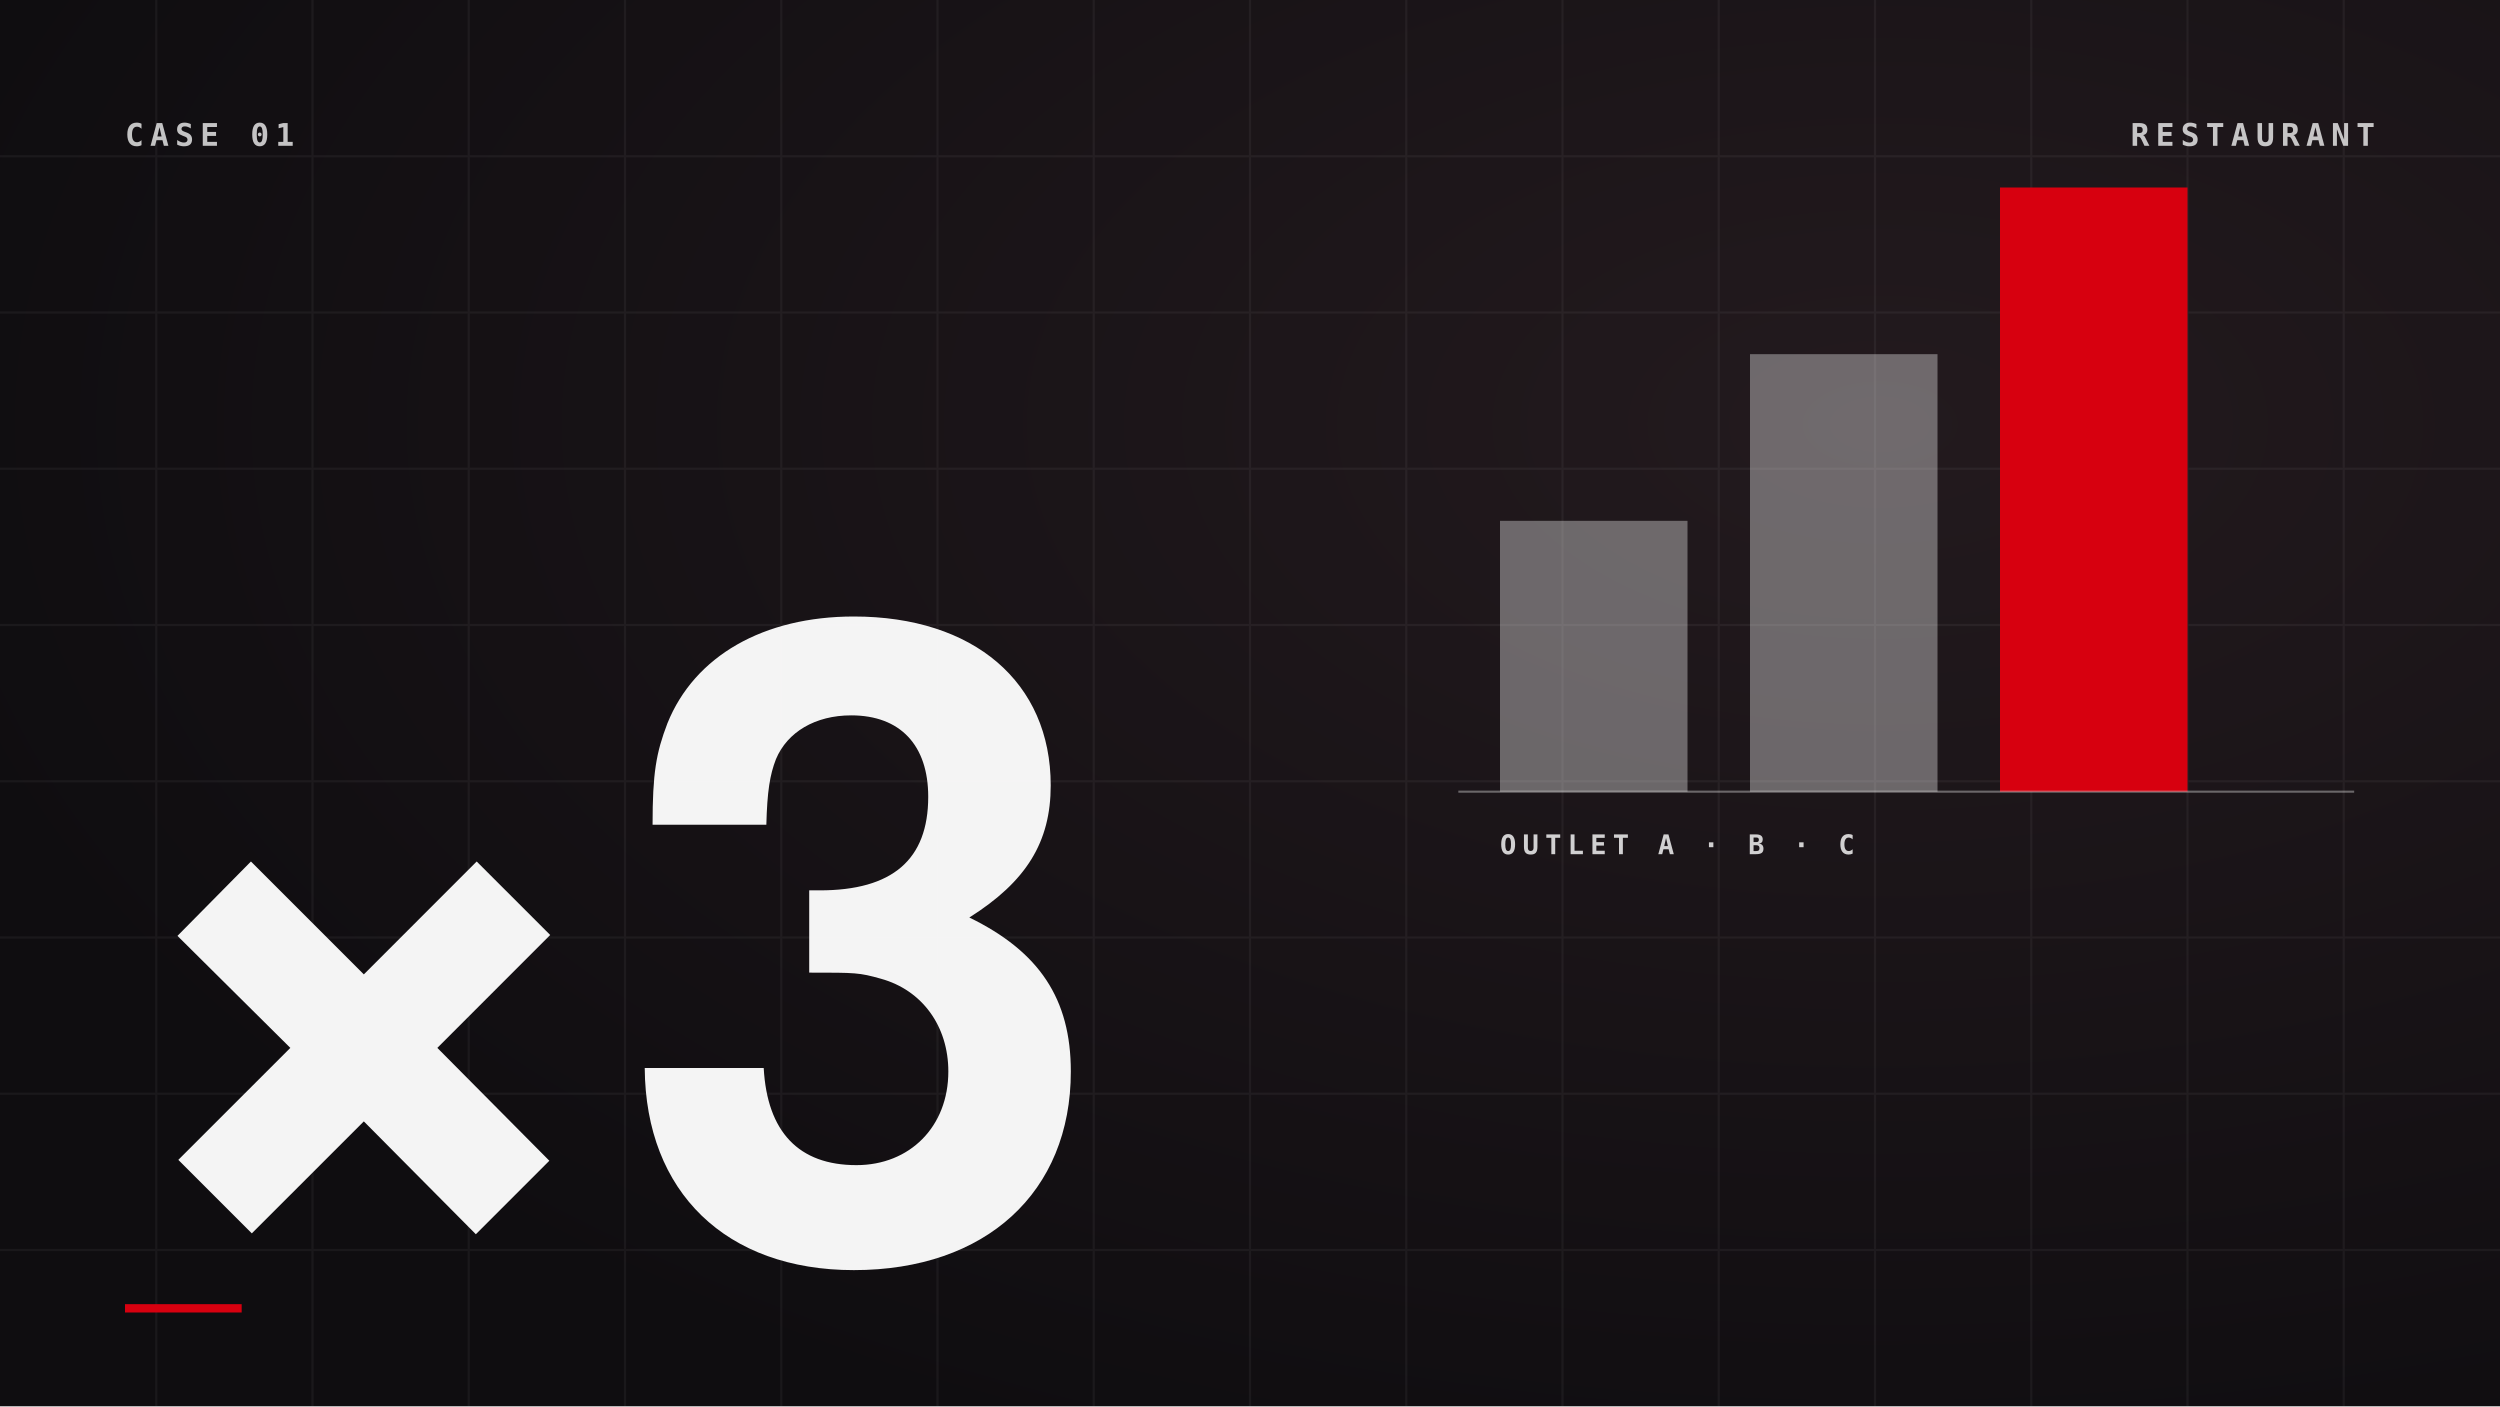
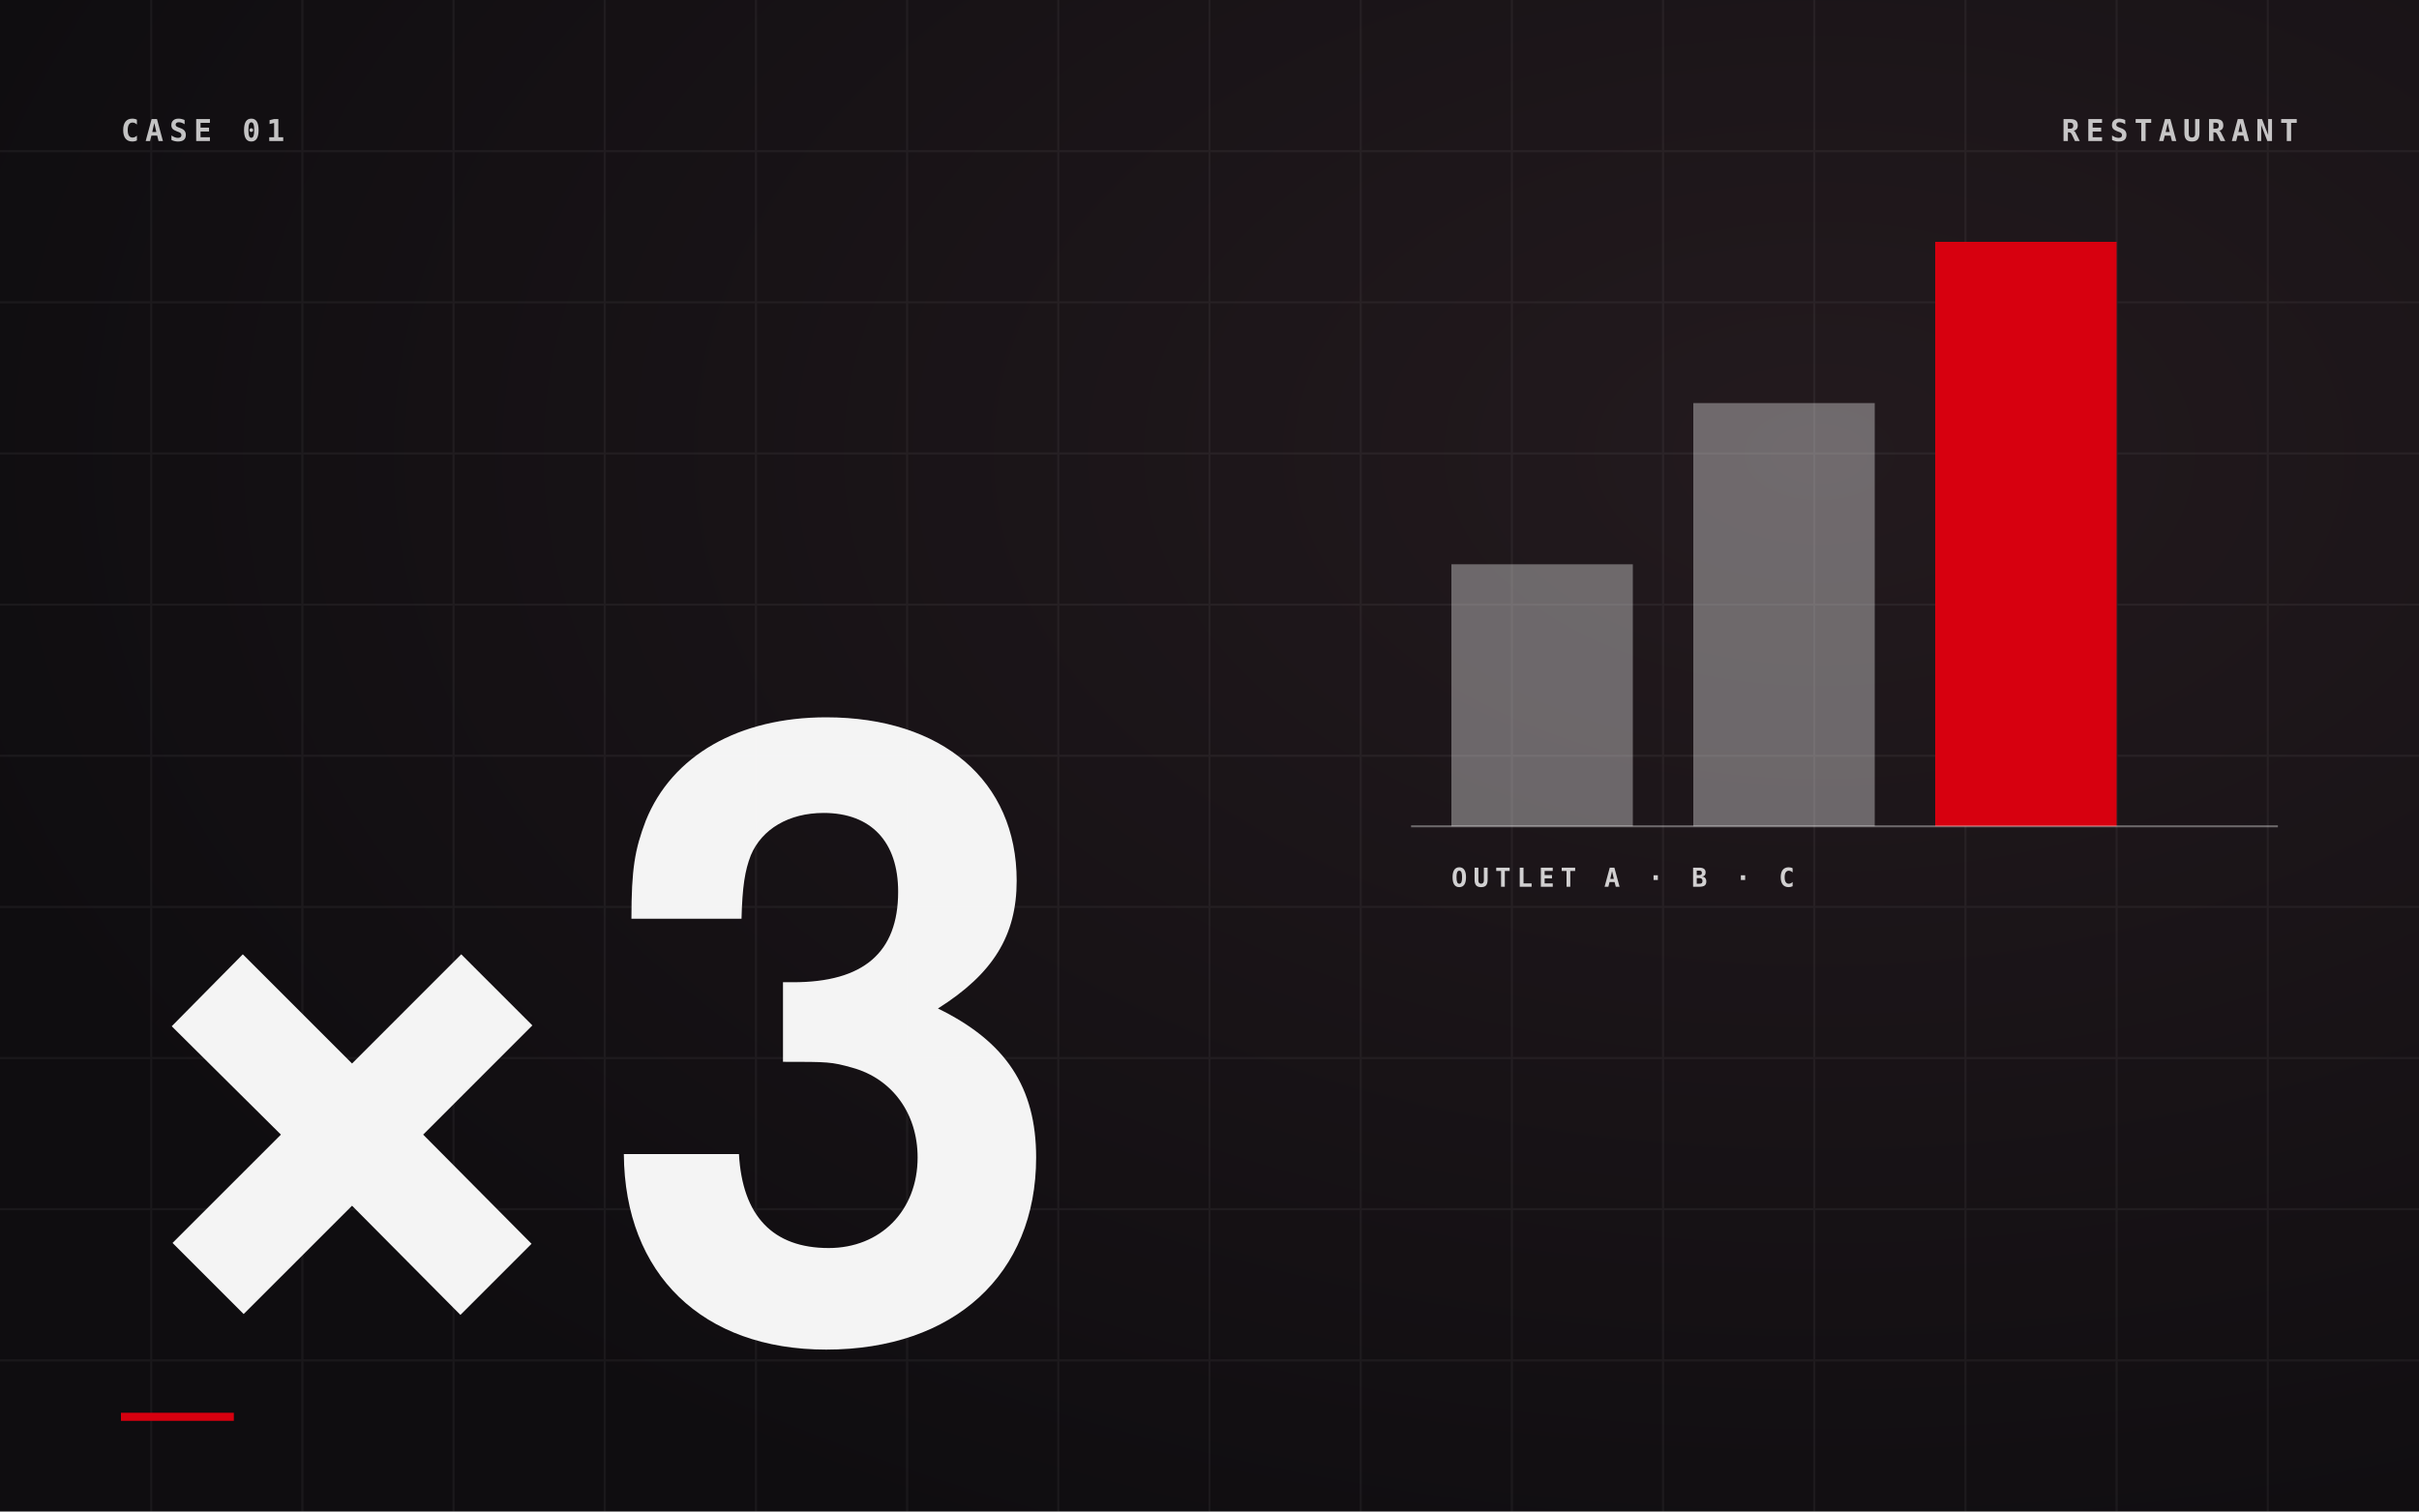
- <svg xmlns="http://www.w3.org/2000/svg" viewBox="0 0 1200 675" width="1200" height="675" role="img" aria-label="×3 — multi-outlet restaurant P/L">
+ <svg xmlns="http://www.w3.org/2000/svg" viewBox="0 0 1200 750" width="1200" height="750" role="img" aria-label="×3 — multi-outlet restaurant P/L">
  <defs>
    <radialGradient id="g" cx="75%" cy="30%" r="80%">
      <stop offset="0" stop-color="#231A1E" />
      <stop offset="1" stop-color="#0F0D10" />
    </radialGradient>
  </defs>
-   <rect width="1200" height="675" fill="url(#g)" />
-   <path d="M75 0V675M150 0V675M225 0V675M300 0V675M375 0V675M450 0V675M525 0V675M600 0V675M675 0V675M750 0V675M825 0V675M900 0V675M975 0V675M1050 0V675M1125 0V675M0 75H1200M0 150H1200M0 225H1200M0 300H1200M0 375H1200M0 450H1200M0 525H1200M0 600H1200" stroke="#fff" stroke-opacity="0.05" stroke-width="1" fill="none" />
+   <rect width="1200" height="750" fill="url(#g)" />
+   <path d="M75 0V750M150 0V750M225 0V750M300 0V750M375 0V750M450 0V750M525 0V750M600 0V750M675 0V750M750 0V750M825 0V750M900 0V750M975 0V750M1050 0V750M1125 0V750M0 75H1200M0 150H1200M0 225H1200M0 300H1200M0 375H1200M0 450H1200M0 525H1200M0 600H1200M0 675H1200" stroke="#fff" stroke-opacity="0.05" stroke-width="1" fill="none" />
  <text x="60" y="70" font-family="SFMono-Regular, Menlo, Consolas, monospace" font-size="15" font-weight="700" letter-spacing="3" fill="#fff" fill-opacity="0.75">CASE 01</text>
  <text x="1140" y="70" font-family="SFMono-Regular, Menlo, Consolas, monospace" font-size="15" font-weight="700" letter-spacing="3" fill="#fff" fill-opacity="0.75" text-anchor="end">RESTAURANT</text>
-   <g>
+   <g transform="translate(0,30)">
    <rect x="720" y="250" width="90" height="130" fill="#fff" fill-opacity="0.35" />
    <rect x="840" y="170" width="90" height="210" fill="#fff" fill-opacity="0.35" />
    <rect x="960" y="90" width="90" height="290" fill="#D7000F" fill-opacity="1" />
    <path d="M700 380H1130" stroke="#fff" stroke-opacity=".35" />
    <text x="720" y="410" font-family="SFMono-Regular, Menlo, Consolas, monospace" font-size="13" font-weight="700" letter-spacing="3" fill="#fff" fill-opacity="0.8">OUTLET A · B · C</text>
  </g>
-   <text x="52" y="600" font-family="Helvetica Neue, Helvetica, Arial, sans-serif" font-weight="800" font-size="420" textLength="420" lengthAdjust="spacingAndGlyphs" fill="#fff" fill-opacity="0.95">×3</text>
-   <rect x="60" y="626" width="56" height="4" fill="#D7000F" />
+   <g transform="translate(0,60)">
+     <text x="52" y="600" font-family="Helvetica Neue, Helvetica, Arial, sans-serif" font-weight="800" font-size="420" textLength="420" lengthAdjust="spacingAndGlyphs" fill="#fff" fill-opacity="0.95">×3</text>
+   </g>
+   <rect x="60" y="701" width="56" height="4" fill="#D7000F" />
</svg>
